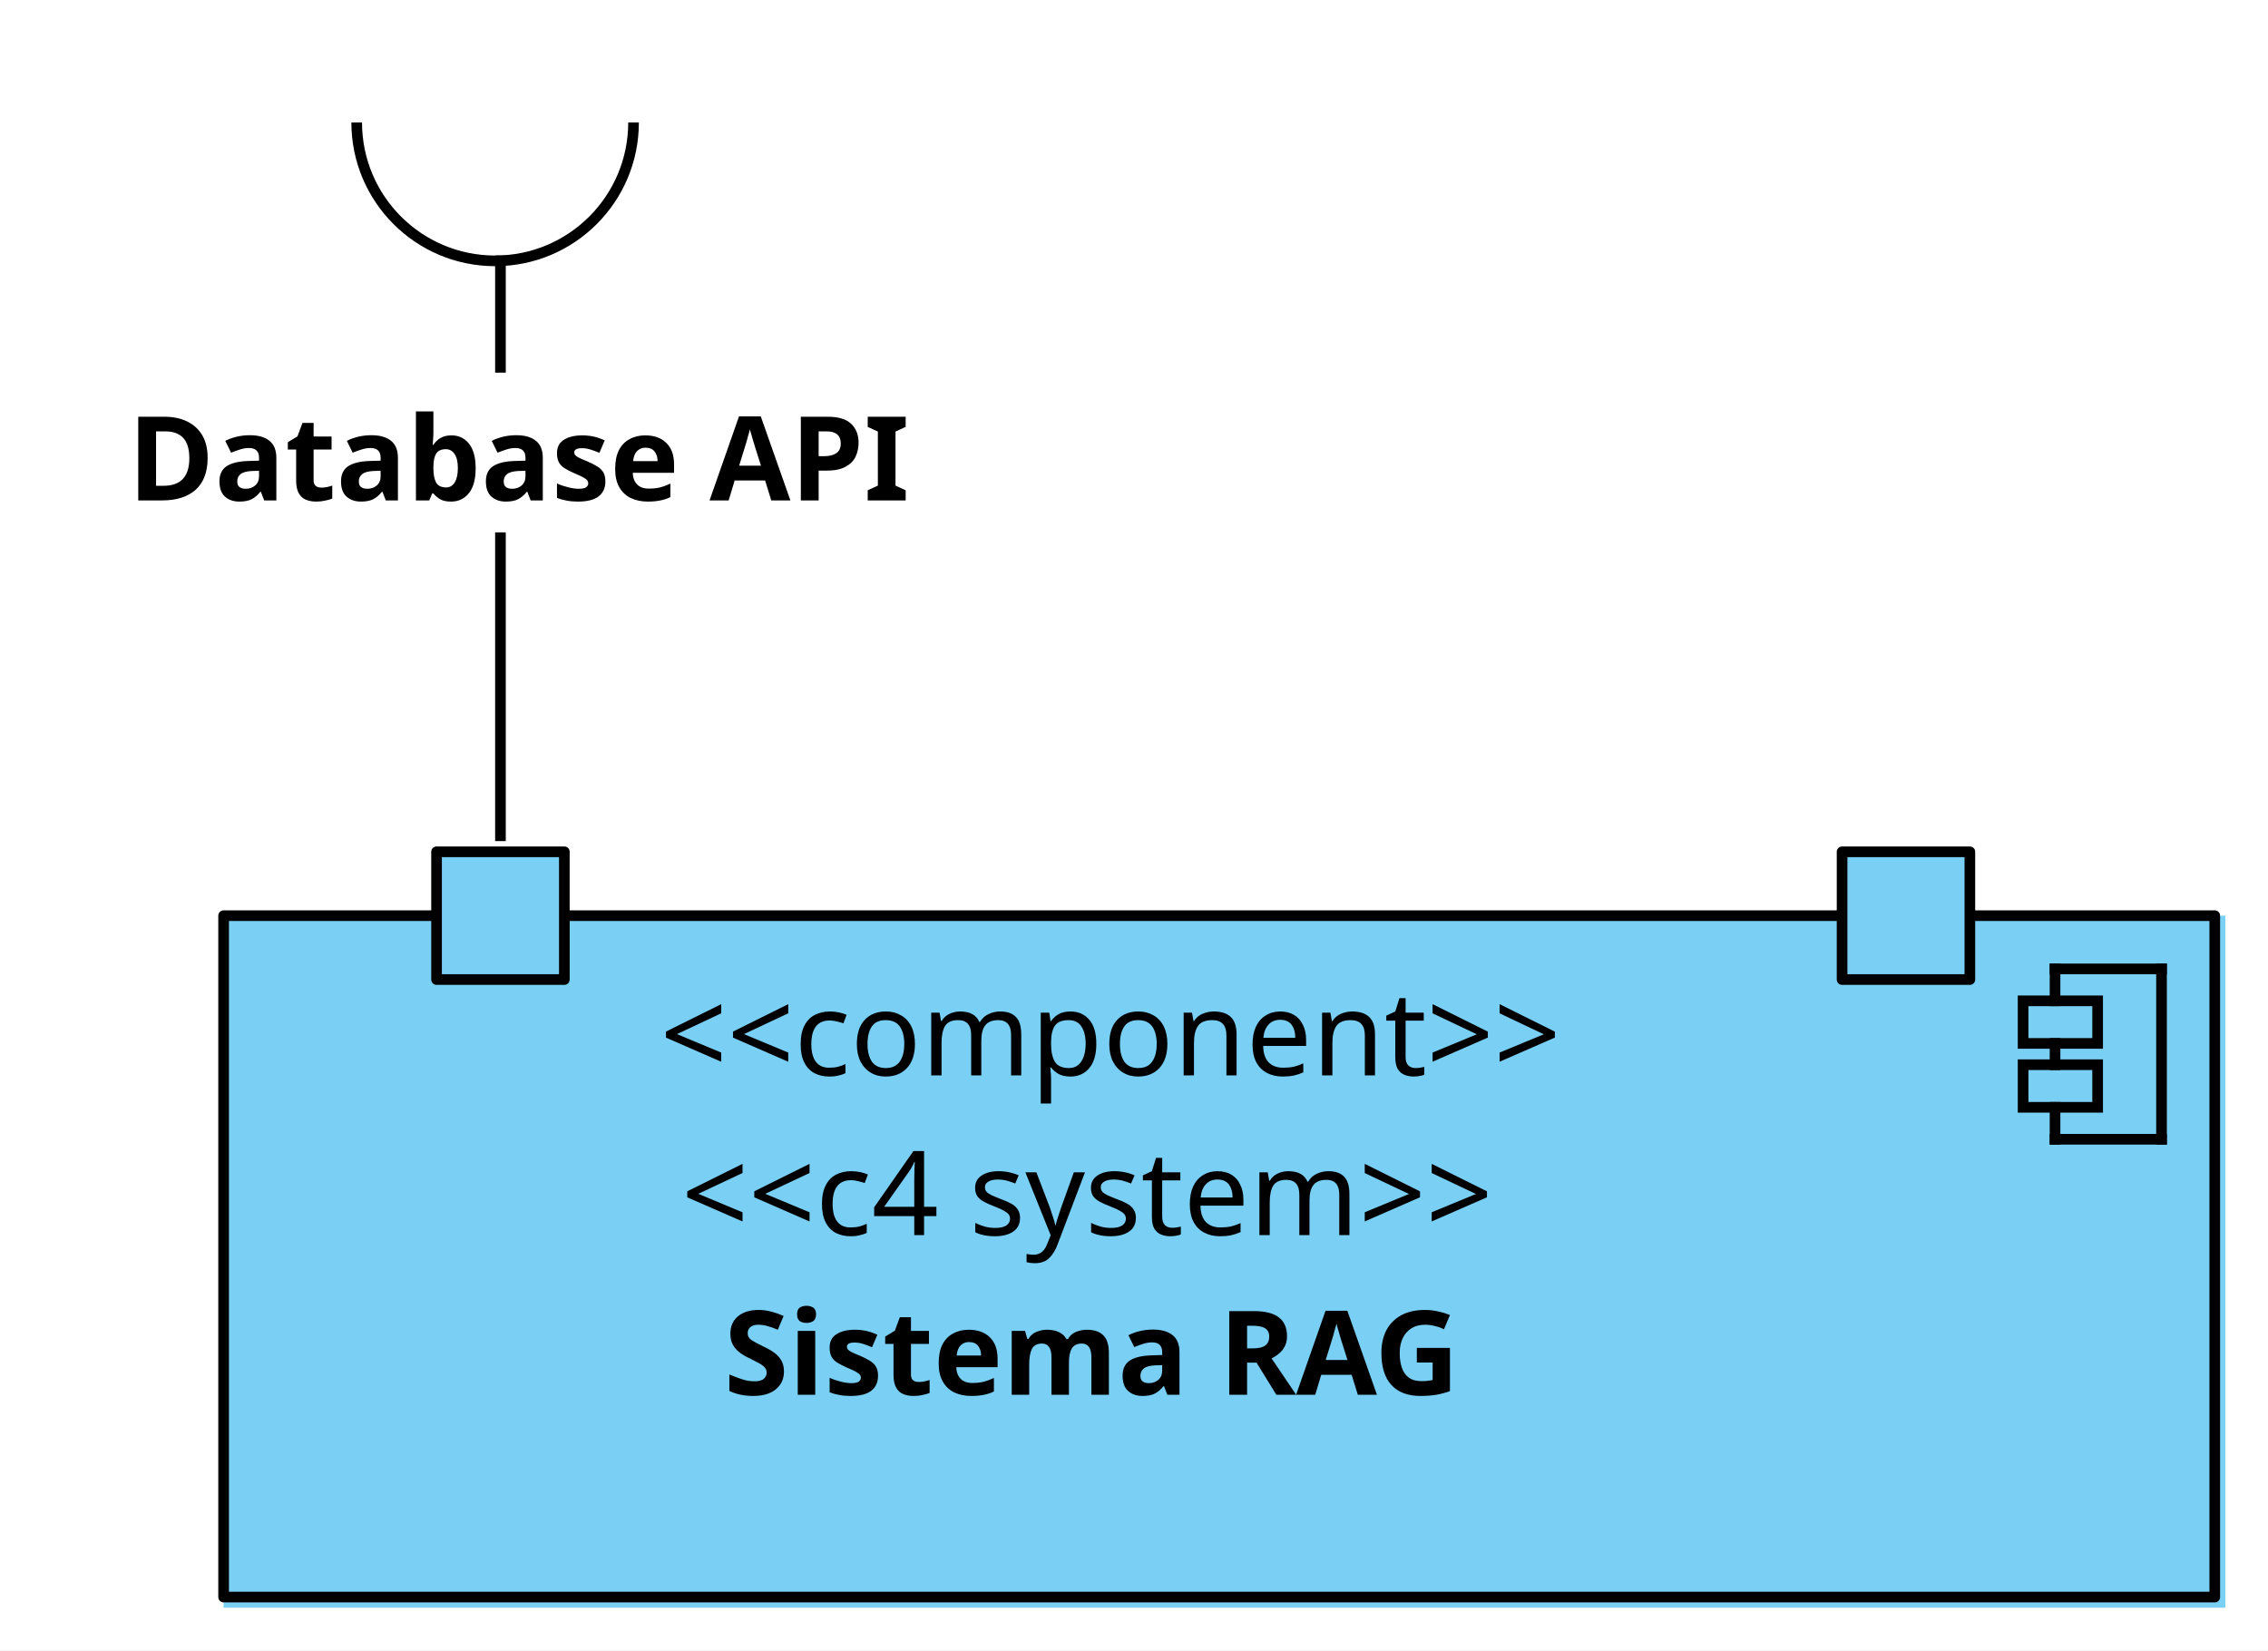
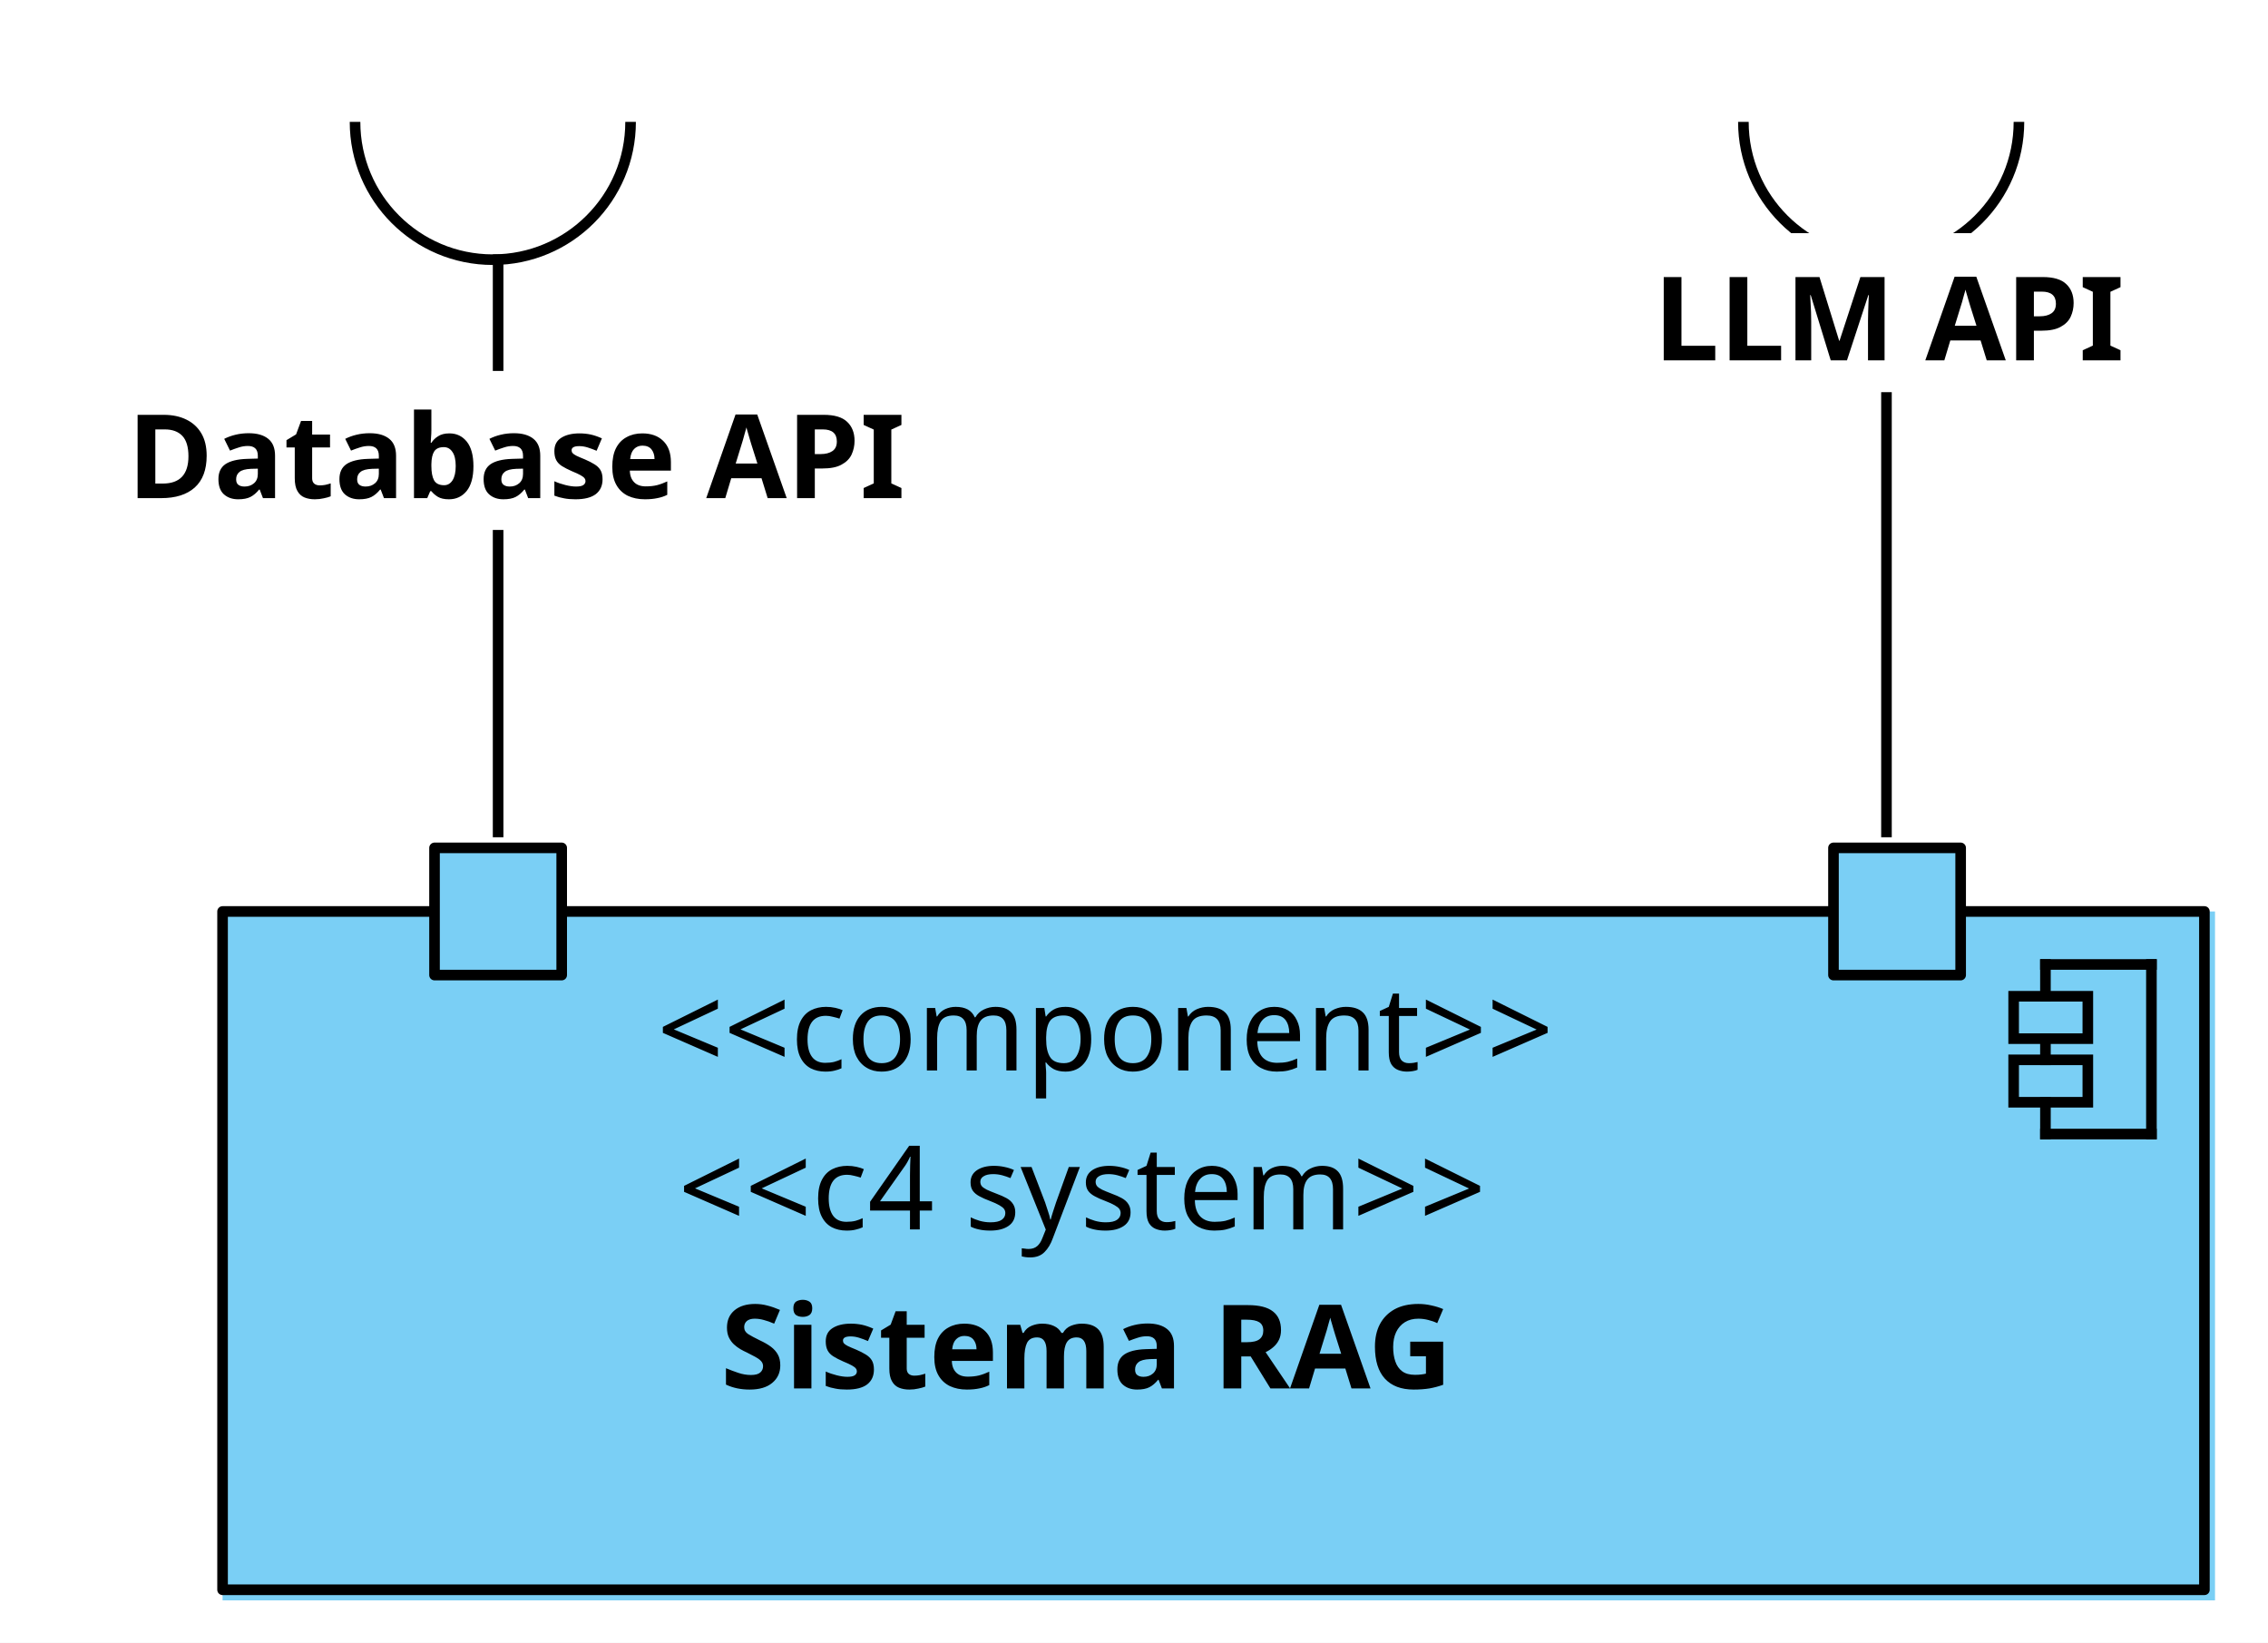
- <svg xmlns="http://www.w3.org/2000/svg" fill-opacity="0" color-rendering="auto" color-interpolation="auto" text-rendering="auto" stroke="rgb(0,0,0)" stroke-linecap="square" width="213" stroke-miterlimit="10" shape-rendering="auto" stroke-opacity="0" fill="rgb(0,0,0)" stroke-dasharray="none" font-weight="normal" stroke-width="1" height="155" font-family="'Dialog'" font-style="normal" stroke-linejoin="miter" font-size="12px" stroke-dashoffset="0" image-rendering="auto">
+ <svg xmlns="http://www.w3.org/2000/svg" fill-opacity="0" color-rendering="auto" color-interpolation="auto" text-rendering="auto" stroke="rgb(0,0,0)" stroke-linecap="square" width="214" stroke-miterlimit="10" shape-rendering="auto" stroke-opacity="0" fill="rgb(0,0,0)" stroke-dasharray="none" font-weight="normal" stroke-width="1" height="155" font-family="'Dialog'" font-style="normal" stroke-linejoin="miter" font-size="12px" stroke-dashoffset="0" image-rendering="auto">
  <defs id="genericDefs" />
  <g>
    <defs id="defs1">
      <clipPath clipPathUnits="userSpaceOnUse" id="clipPath1">
        <path d="M-7 -7 L199 -7 L199 76 L-7 76 L-7 -7 Z" />
      </clipPath>
      <clipPath clipPathUnits="userSpaceOnUse" id="clipPath2">
        <path d="M0 0 L0 65 L164 65 L164 0 Z" />
      </clipPath>
      <clipPath clipPathUnits="userSpaceOnUse" id="clipPath3">
        <path d="M0 0 L0 17 L188 17 L188 0 Z" />
      </clipPath>
      <clipPath clipPathUnits="userSpaceOnUse" id="clipPath4">
        <path d="M-7 -7 L23 -7 L23 23 L-7 23 L-7 -7 Z" />
      </clipPath>
      <clipPath clipPathUnits="userSpaceOnUse" id="clipPath5">
        <path d="M-7 -7 L31 -7 L31 31 L-7 31 L-7 -7 Z" />
      </clipPath>
      <clipPath clipPathUnits="userSpaceOnUse" id="clipPath6">
+         <path d="M-64 -15 L128 -15 L128 30 L-64 30 L-64 -15 Z" />
+       </clipPath>
+       <clipPath clipPathUnits="userSpaceOnUse" id="clipPath7">
        <path d="M-91 -15 L182 -15 L182 30 L-91 30 L-91 -15 Z" />
      </clipPath>
-       <clipPath clipPathUnits="userSpaceOnUse" id="clipPath7">
+       <clipPath clipPathUnits="userSpaceOnUse" id="clipPath8">
        <path d="M0 0 L104 0 L104 163 L0 163 L0 0 Z" />
      </clipPath>
-       <clipPath clipPathUnits="userSpaceOnUse" id="clipPath8">
+       <clipPath clipPathUnits="userSpaceOnUse" id="clipPath9">
        <path d="M96 65 L96 80 L5 80 L5 65 ZM0 0 L0 163 L104 163 L104 0 Z" />
+       </clipPath>
+       <clipPath clipPathUnits="userSpaceOnUse" id="clipPath10">
+         <path d="M82 52 L82 67 L18 67 L18 52 ZM0 0 L0 163 L104 163 L104 0 Z" />
      </clipPath>
    </defs>
    <g fill="white" text-rendering="geometricPrecision" fill-opacity="1" stroke-opacity="1" stroke="white">
-       <rect x="0" width="213" height="155" y="0" stroke="none" />
+       <rect x="0" width="214" height="155" y="0" stroke="none" />
    </g>
    <g font-size="11px" transform="translate(21,86)" fill-opacity="1" fill="rgb(122,207,245)" text-rendering="geometricPrecision" image-rendering="optimizeQuality" font-family="sans-serif" stroke="rgb(122,207,245)" font-weight="bold" stroke-opacity="1">
      <rect x="0" width="188" height="65" y="0" clip-path="url(#clipPath1)" stroke="none" />
    </g>
    <g fill-opacity="1" text-rendering="geometricPrecision" stroke="black" stroke-linecap="butt" transform="translate(21,86)" stroke-miterlimit="0" stroke-opacity="1" fill="black" font-weight="bold" font-family="sans-serif" stroke-linejoin="round" font-size="11px" image-rendering="optimizeQuality">
      <rect fill="none" x="0" width="187" height="64" y="0" clip-path="url(#clipPath1)" />
      <line stroke-linecap="square" clip-path="url(#clipPath1)" fill="none" x1="172" x2="182" y1="5" y2="5" stroke-linejoin="miter" stroke-miterlimit="10" />
      <line stroke-linecap="square" clip-path="url(#clipPath1)" fill="none" x1="182" x2="182" y1="5" y2="21" stroke-linejoin="miter" stroke-miterlimit="10" />
      <line stroke-linecap="square" clip-path="url(#clipPath1)" fill="none" x1="172" x2="182" y1="21" y2="21" stroke-linejoin="miter" stroke-miterlimit="10" />
      <line stroke-linecap="square" clip-path="url(#clipPath1)" fill="none" x1="172" x2="172" y1="5" y2="8" stroke-linejoin="miter" stroke-miterlimit="10" />
      <rect stroke-linecap="square" x="169" y="8" clip-path="url(#clipPath1)" fill="none" width="7" stroke-linejoin="miter" height="4" stroke-miterlimit="10" />
      <line stroke-linecap="square" clip-path="url(#clipPath1)" fill="none" x1="172" x2="172" y1="12" y2="14" stroke-linejoin="miter" stroke-miterlimit="10" />
      <rect stroke-linecap="square" x="169" y="14" clip-path="url(#clipPath1)" fill="none" width="7" stroke-linejoin="miter" height="4" stroke-miterlimit="10" />
      <line stroke-linecap="square" clip-path="url(#clipPath1)" fill="none" x1="172" x2="172" y1="18" y2="21" stroke-linejoin="miter" stroke-miterlimit="10" />
    </g>
    <g font-size="11px" transform="translate(21,86)" fill-opacity="1" fill="black" text-rendering="geometricPrecision" image-rendering="optimizeQuality" font-family="sans-serif" stroke="black" stroke-opacity="1">
      <text x="41" xml:space="preserve" y="15" clip-path="url(#clipPath2)" stroke="none">&lt;&lt;component&gt;&gt;</text>
      <text x="43" xml:space="preserve" y="30" clip-path="url(#clipPath2)" stroke="none">&lt;&lt;c4 system&gt;&gt;</text>
      <text x="47" xml:space="preserve" y="45" clip-path="url(#clipPath2)" font-weight="bold" stroke="none">Sistema RAG</text>
    </g>
    <g font-size="11px" transform="translate(41,80)" fill-opacity="1" fill="rgb(122,207,245)" text-rendering="geometricPrecision" image-rendering="optimizeQuality" font-family="sans-serif" stroke="rgb(122,207,245)" stroke-opacity="1">
      <rect x="0" width="12" height="12" y="0" clip-path="url(#clipPath4)" stroke="none" />
    </g>
    <g stroke-linecap="butt" font-size="11px" transform="translate(41,80)" fill-opacity="1" fill="black" text-rendering="geometricPrecision" image-rendering="optimizeQuality" font-family="sans-serif" stroke-linejoin="round" stroke="black" stroke-opacity="1" stroke-miterlimit="0">
      <rect fill="none" x="0" width="12" height="12" y="0" clip-path="url(#clipPath4)" />
    </g>
    <g font-size="11px" transform="translate(173,80)" fill-opacity="1" fill="rgb(122,207,245)" text-rendering="geometricPrecision" image-rendering="optimizeQuality" font-family="sans-serif" stroke="rgb(122,207,245)" stroke-opacity="1">
      <rect x="0" width="12" height="12" y="0" clip-path="url(#clipPath4)" stroke="none" />
    </g>
    <g stroke-linecap="butt" font-size="11px" transform="translate(173,80)" fill-opacity="1" fill="black" text-rendering="geometricPrecision" image-rendering="optimizeQuality" font-family="sans-serif" stroke-linejoin="round" stroke="black" stroke-opacity="1" stroke-miterlimit="0">
      <rect fill="none" x="0" width="12" height="12" y="0" clip-path="url(#clipPath4)" />
    </g>
+     <g font-size="11px" transform="translate(146,22)" fill-opacity="1" fill="black" text-rendering="geometricPrecision" image-rendering="optimizeQuality" font-family="sans-serif" stroke="black" font-weight="bold" stroke-opacity="1">
+       <text x="10" xml:space="preserve" y="12" clip-path="url(#clipPath6)" stroke="none">LLM API</text>
+     </g>
    <g font-size="11px" transform="translate(2,35)" fill-opacity="1" fill="black" text-rendering="geometricPrecision" image-rendering="optimizeQuality" font-family="sans-serif" stroke="black" font-weight="bold" stroke-opacity="1">
-       <text x="10" xml:space="preserve" y="12" clip-path="url(#clipPath6)" stroke="none">Database API</text>
+       <text x="10" xml:space="preserve" y="12" clip-path="url(#clipPath7)" stroke="none">Database API</text>
    </g>
    <g stroke-linecap="butt" font-size="11px" transform="translate(-3,-30)" fill-opacity="1" fill="black" text-rendering="geometricPrecision" image-rendering="optimizeQuality" font-family="sans-serif" stroke-linejoin="round" stroke="black" stroke-opacity="1">
-       <line y2="54" fill="none" x1="50" clip-path="url(#clipPath8)" x2="50" y1="109" />
-       <path fill="none" d="M36.5 41.5 A13 13 0 0 0 62.5 41.5" clip-path="url(#clipPath8)" />
+       <line y2="54" fill="none" x1="50" clip-path="url(#clipPath9)" x2="50" y1="109" />
+       <path fill="none" d="M36.5 41.5 A13 13 0 0 0 62.5 41.5" clip-path="url(#clipPath9)" />
+     </g>
+     <g stroke-linecap="butt" font-size="11px" transform="translate(128,-30)" fill-opacity="1" fill="black" text-rendering="geometricPrecision" image-rendering="optimizeQuality" font-family="sans-serif" stroke-linejoin="round" stroke="black" stroke-opacity="1">
+       <line y2="54" fill="none" x1="50" clip-path="url(#clipPath10)" x2="50" y1="109" />
+       <path fill="none" d="M36.5 41.5 A13 13 0 0 0 62.5 41.5" clip-path="url(#clipPath10)" />
    </g>
  &gt;</g>
</svg>
